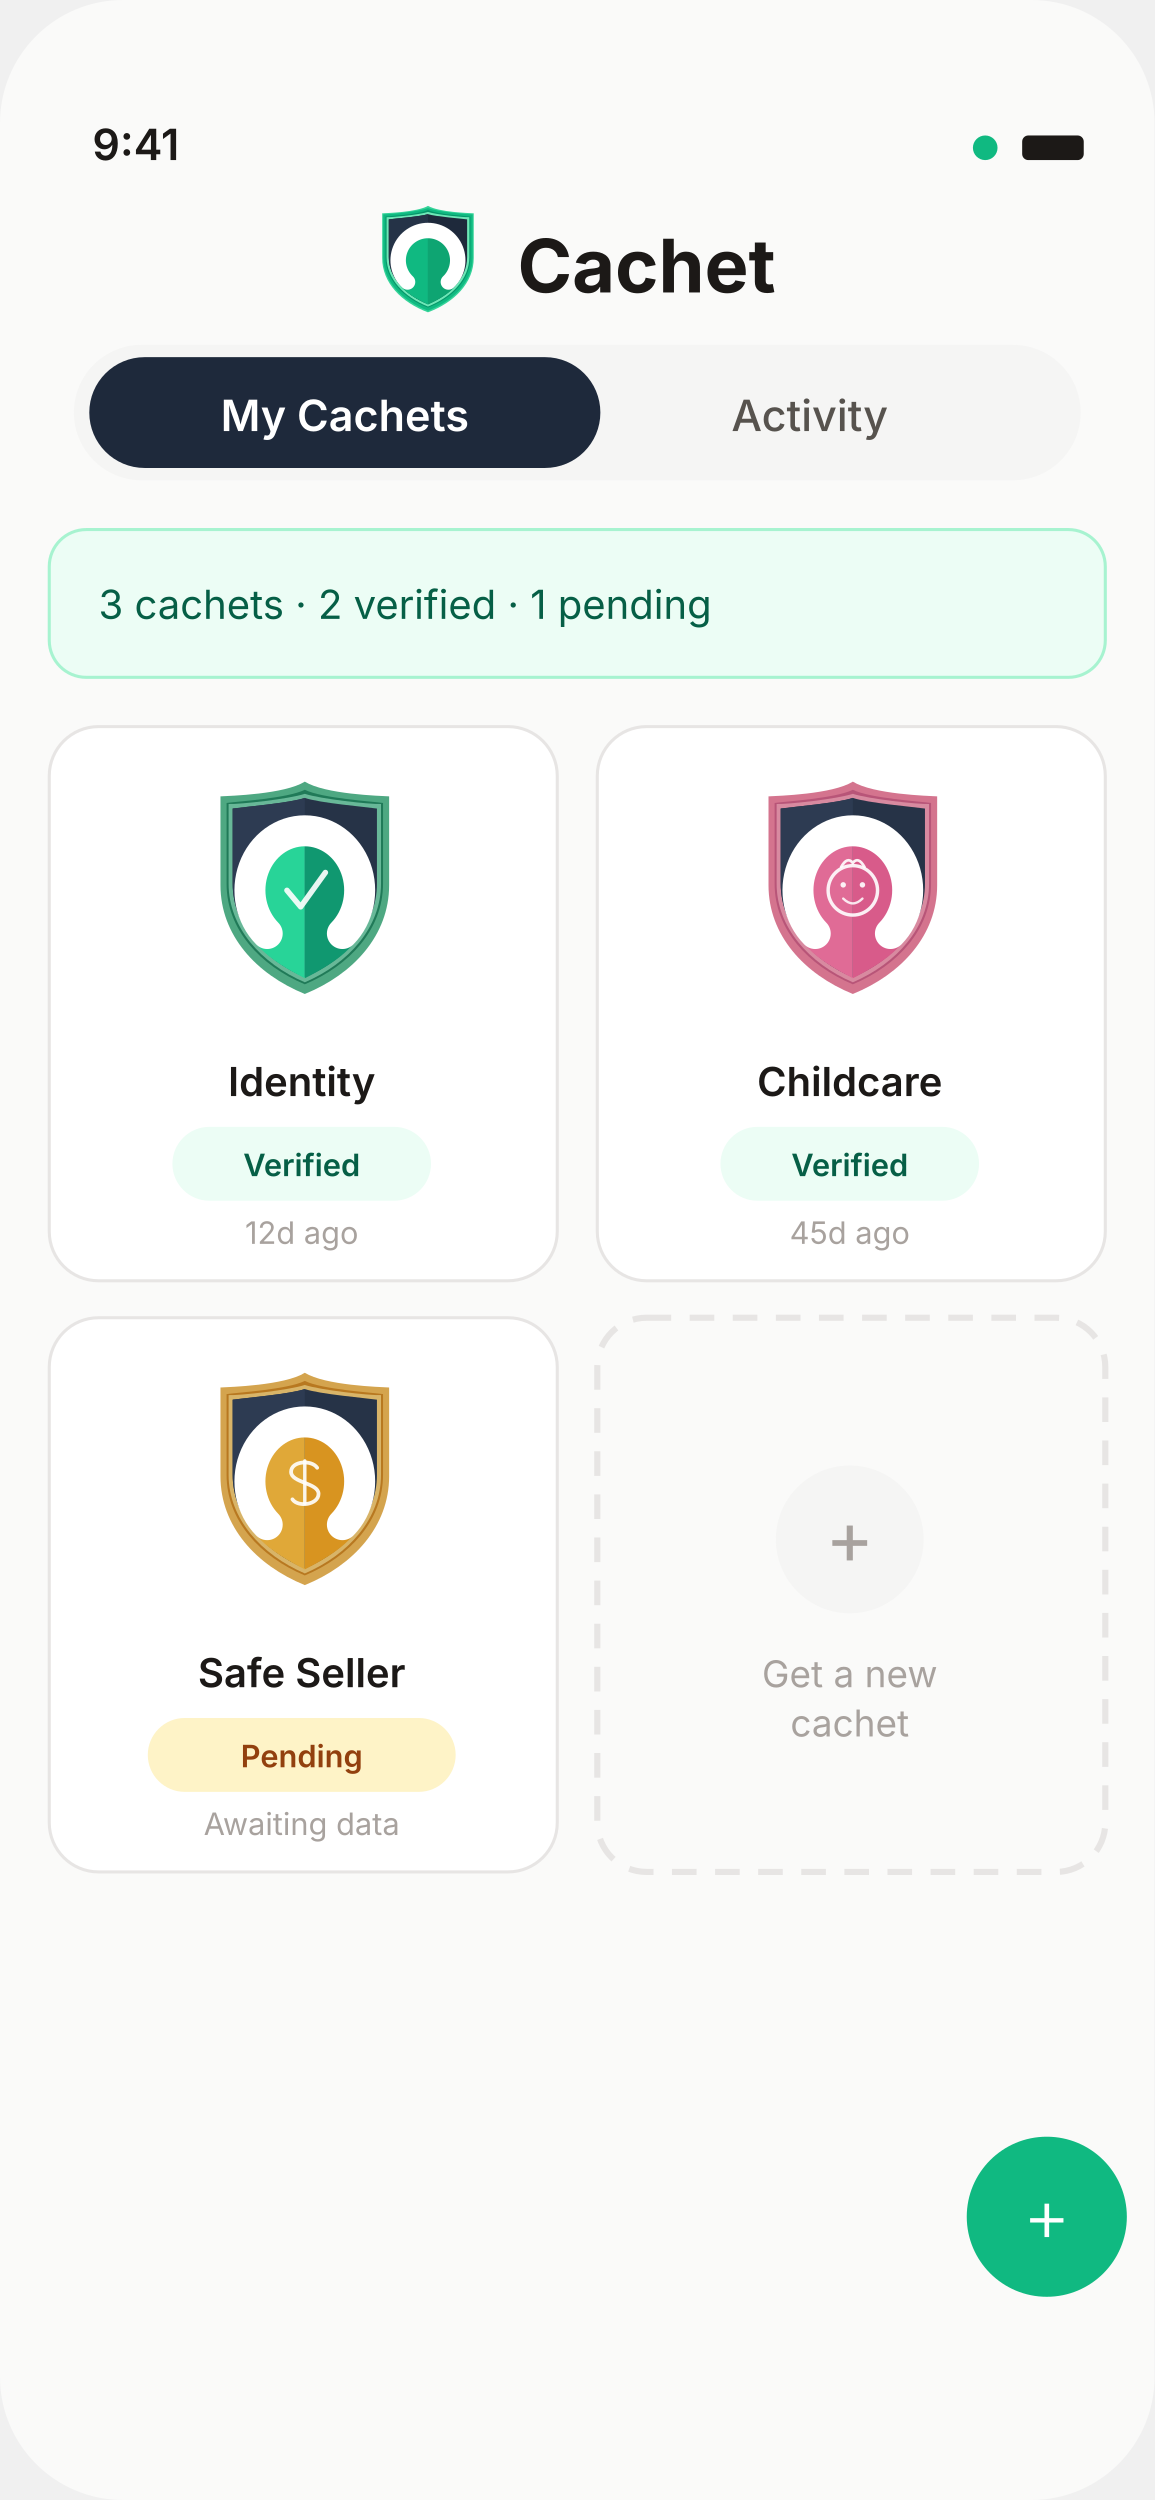
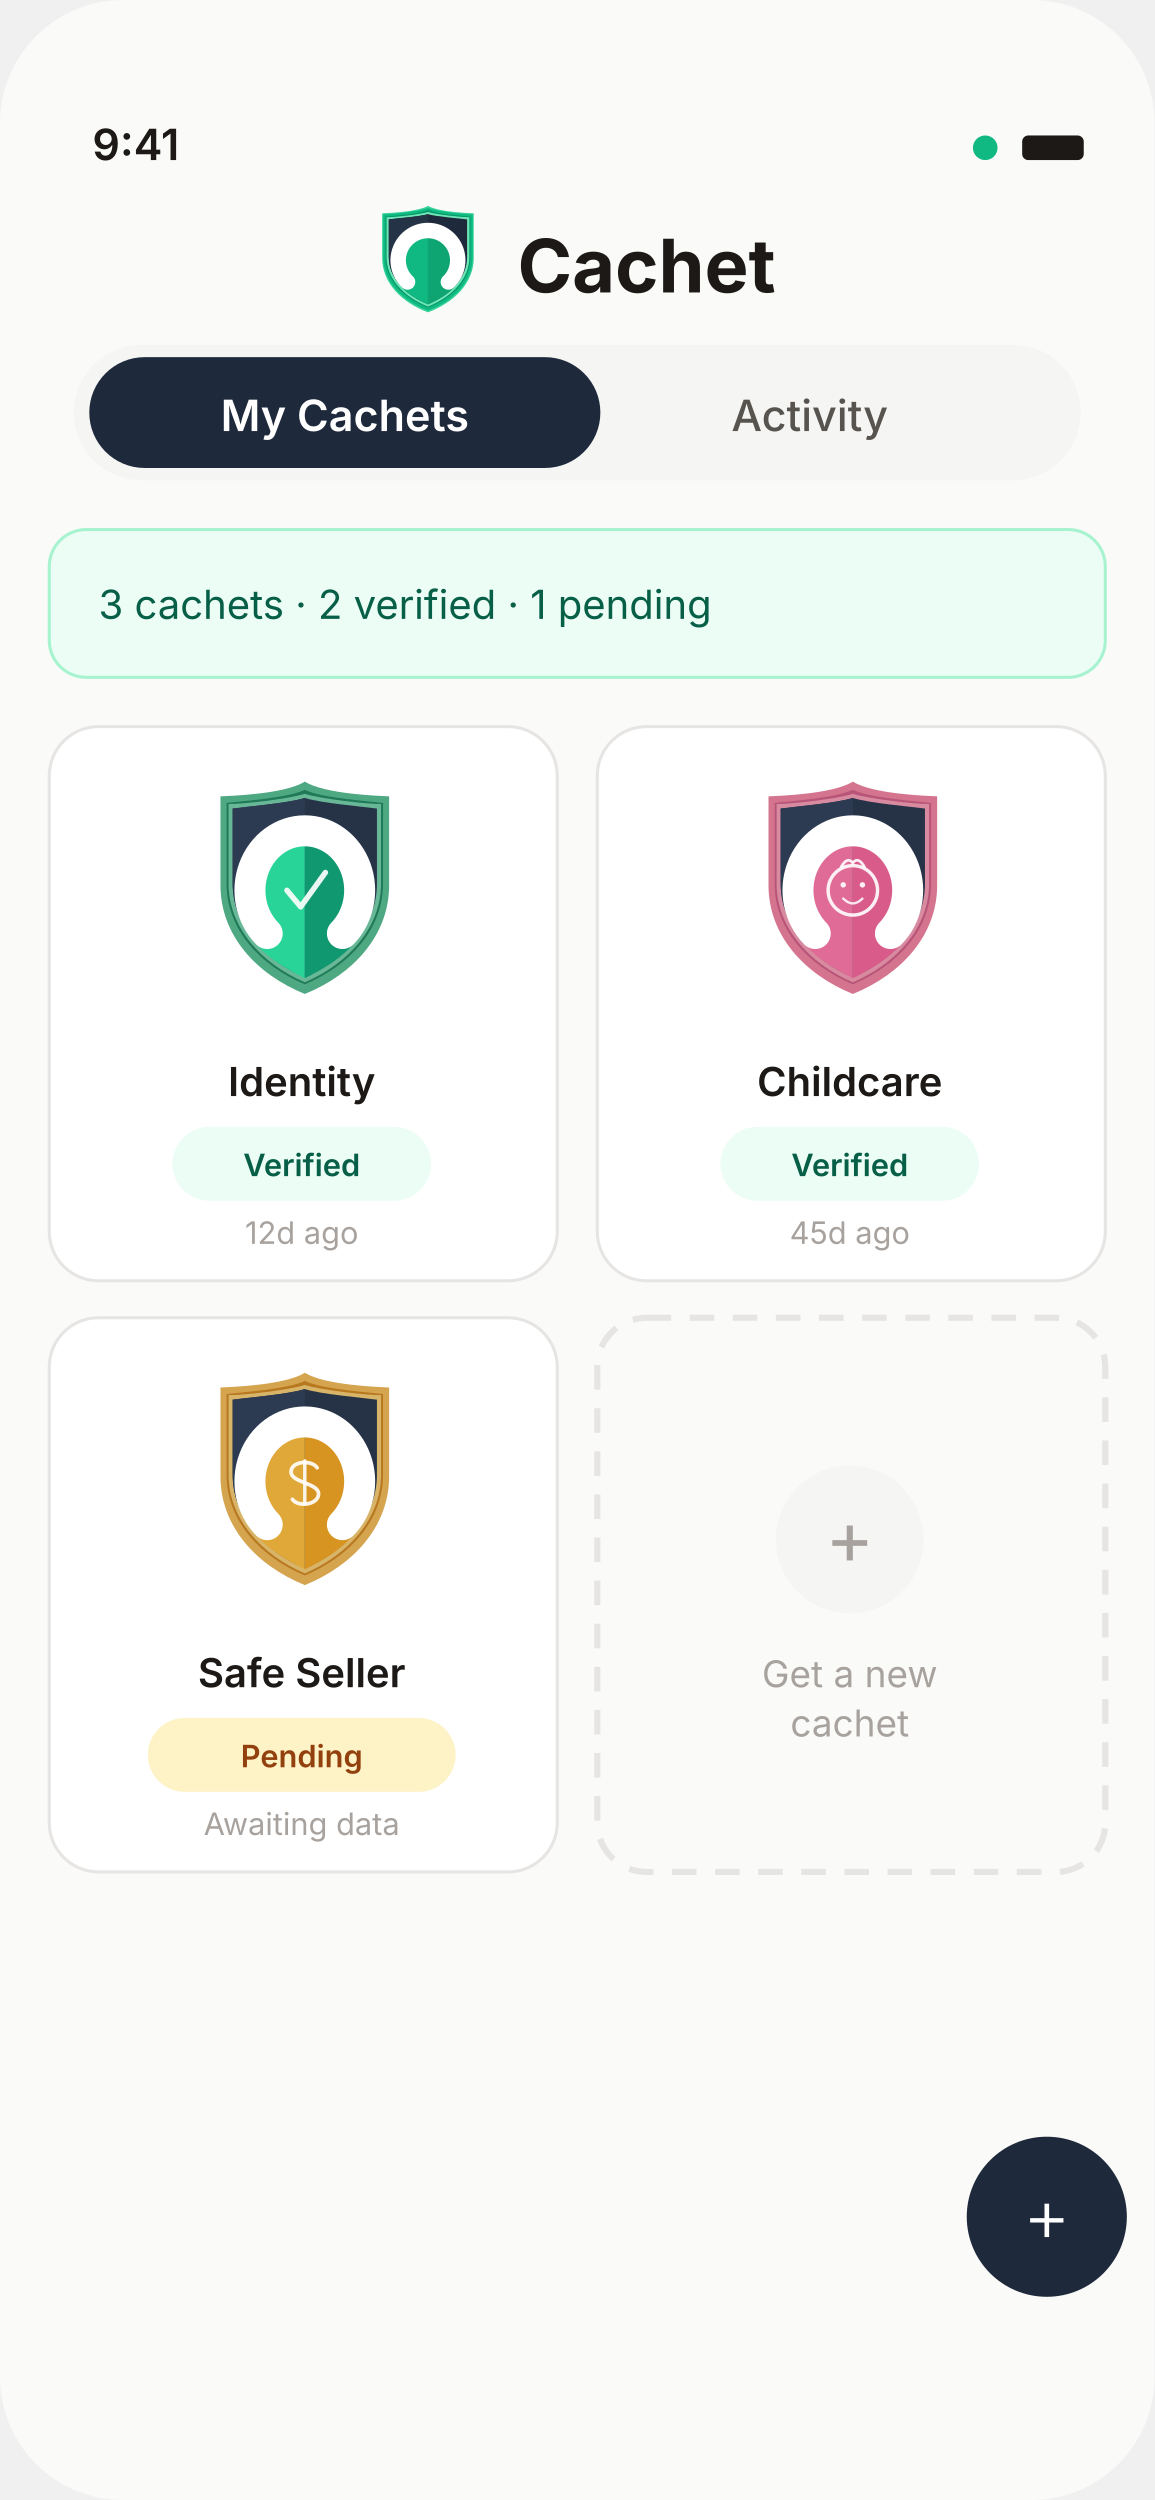
<svg xmlns="http://www.w3.org/2000/svg" viewBox="0 0 375 812" width="375" height="812">
  <defs>
    <symbol id="brand-shield" viewBox="0 0 400 480">
      <path d="M 200 32 C 240 55, 348 58, 366 59 V 221 C 366 311, 296 382, 200 418 C 104 382, 34 311, 34 221 V 59 C 52 58, 160 55, 200 32 Z" fill="#34D399" />
      <path d="M 200 40 C 238 54, 340 63, 362 63 V 219 C 362 307, 294 376, 200 412 C 106 376, 38 307, 38 219 V 63 C 60 63, 162 54, 200 40 Z" fill="#10B981" />
      <path d="M 200 47 C 234 63, 334 68, 354 71 V 218 C 354 301, 288 367, 200 401 C 112 367, 46 301, 46 218 V 71 C 66 68, 166 63, 200 47 Z" fill="#059669" />
      <path d="M 200 54 C 230 64, 328 74, 350 73 V 218 C 350 297, 286 363, 200 397 C 114 363, 50 297, 50 218 V 73 C 72 74, 170 64, 200 54 Z" fill="#6EE7B7" />
      <path d="M 200 62 C 228 71, 322 78, 342 81 V 218 C 342 294, 280 356, 200 388 C 120 356, 58 294, 58 218 V 81 C 78 78, 172 71, 200 62 Z" fill="#1E293B" />
      <path d="M 200 62 C 172 71, 78 78, 58 81 V 218 C 58 294, 120 356, 200 388 Z" fill="#253347" />
      <path d="M 200 131 C 280 131, 330 152, 326 257 C 324 320, 268 358, 200 390 Z" fill="#0EA572" />
      <path d="M 200 131 C 120 131, 70 152, 74 257 C 76 320, 132 358, 200 390 Z" fill="#10B981" />
      <path d="M 274 308 A 108 108 0 1 0 126 308" fill="none" stroke="white" stroke-width="56" stroke-linecap="round" />
    </symbol>
    <symbol id="identity-shield" viewBox="0 0 400 520">
      <path d="M 200 35 C 240 60, 348 63, 366 64 V 239 C 366 337, 296 414, 200 453 C 104 414, 34 337, 34 239 V 64 C 52 63, 160 60, 200 35 Z" fill="#4EA882" />
      <path d="M 200 51 C 234 68, 334 74, 354 77 V 236 C 354 326, 288 397, 200 434 C 112 397, 46 326, 46 236 V 77 C 66 74, 166 68, 200 51 Z" fill="#207A58" />
      <path d="M 200 59 C 230 69, 328 80, 350 79 V 236 C 350 322, 286 393, 200 430 C 114 393, 50 322, 50 236 V 79 C 72 80, 170 69, 200 59 Z" fill="#68B898" />
      <path d="M 200 67 C 228 77, 322 85, 342 88 V 236 C 342 318, 280 386, 200 420 C 120 386, 58 318, 58 236 V 88 C 78 85, 172 77, 200 67 Z" fill="#263347" />
      <path d="M 200 67 C 172 77, 78 85, 58 88 V 236 C 58 318, 120 386, 200 420 Z" fill="#2D3B52" />
      <path d="M 200 142 C 280 142, 330 165, 326 278 C 324 347, 268 388, 200 422 Z" fill="#109870" />
      <path d="M 200 142 C 120 142, 70 165, 74 278 C 76 347, 132 388, 200 422 Z" fill="#28D498" />
      <path d="M 274 334 A 108 117 0 1 0 126 334" fill="none" stroke="#fff" stroke-width="61" stroke-linecap="round" />
      <g transform="matrix(1.3514, 0, 0, 1.3514, -70.28, -51.0)">
        <path d="M 174,222 L 194,246 L 230,196" fill="none" stroke="#fff" stroke-width="8" stroke-linecap="round" stroke-linejoin="round" opacity="0.9" />
      </g>
    </symbol>
    <symbol id="childcare-shield" viewBox="0 0 400 520">
      <path d="M 200 35 C 240 60, 348 63, 366 64 V 239 C 366 337, 296 414, 200 453 C 104 414, 34 337, 34 239 V 64 C 52 63, 160 60, 200 35 Z" fill="#D4748E" />
      <path d="M 200 51 C 234 68, 334 74, 354 77 V 236 C 354 326, 288 397, 200 434 C 112 397, 46 326, 46 236 V 77 C 66 74, 166 68, 200 51 Z" fill="#B85578" />
      <path d="M 200 59 C 230 69, 328 80, 350 79 V 236 C 350 322, 286 393, 200 430 C 114 393, 50 322, 50 236 V 79 C 72 80, 170 69, 200 59 Z" fill="#D88AA0" />
      <path d="M 200 67 C 228 77, 322 85, 342 88 V 236 C 342 318, 280 386, 200 420 C 120 386, 58 318, 58 236 V 88 C 78 85, 172 77, 200 67 Z" fill="#263347" />
      <path d="M 200 67 C 172 77, 78 85, 58 88 V 236 C 58 318, 120 386, 200 420 Z" fill="#2D3B52" />
      <path d="M 200 142 C 280 142, 330 165, 326 278 C 324 347, 268 388, 200 422 Z" fill="#D85B8A" />
      <path d="M 200 142 C 120 142, 70 165, 74 278 C 76 347, 132 388, 200 422 Z" fill="#E06B96" />
      <path d="M 274 334 A 108 117 0 1 0 126 334" fill="none" stroke="#fff" stroke-width="61" stroke-linecap="round" />
      <g transform="matrix(1.3514, 0, 0, 1.3514, -70.28, -51.0)">
        <circle cx="200" cy="222" r="36" fill="none" stroke="#fff" stroke-width="5" opacity="0.9" />
        <circle cx="186" cy="214" r="4" fill="#fff" opacity="0.9" />
        <circle cx="214" cy="214" r="4" fill="#fff" opacity="0.9" />
        <path d="M 186,234 Q 200,248 214,234" fill="none" stroke="#fff" stroke-width="3.5" stroke-linecap="round" opacity="0.85" />
        <path d="M 183,188 Q 192,172 200,182 Q 208,172 217,188" fill="none" stroke="#fff" stroke-width="4" stroke-linecap="round" opacity="0.9" />
      </g>
    </symbol>
    <symbol id="seller-shield" viewBox="0 0 400 520">
      <path d="M 200 35 C 240 60, 348 63, 366 64 V 239 C 366 337, 296 414, 200 453 C 104 414, 34 337, 34 239 V 64 C 52 63, 160 60, 200 35 Z" fill="#D4A44E" />
      <path d="M 200 51 C 234 68, 334 74, 354 77 V 236 C 354 326, 288 397, 200 434 C 112 397, 46 326, 46 236 V 77 C 66 74, 166 68, 200 51 Z" fill="#B87820" />
      <path d="M 200 59 C 230 69, 328 80, 350 79 V 236 C 350 322, 286 393, 200 430 C 114 393, 50 322, 50 236 V 79 C 72 80, 170 69, 200 59 Z" fill="#D8B468" />
      <path d="M 200 67 C 228 77, 322 85, 342 88 V 236 C 342 318, 280 386, 200 420 C 120 386, 58 318, 58 236 V 88 C 78 85, 172 77, 200 67 Z" fill="#263347" />
      <path d="M 200 67 C 172 77, 78 85, 58 88 V 236 C 58 318, 120 386, 200 420 Z" fill="#2D3B52" />
      <path d="M 200 142 C 280 142, 330 165, 326 278 C 324 347, 268 388, 200 422 Z" fill="#D89420" />
      <path d="M 200 142 C 120 142, 70 165, 74 278 C 76 347, 132 388, 200 422 Z" fill="#E0A838" />
      <path d="M 274 334 A 108 117 0 1 0 126 334" fill="none" stroke="#fff" stroke-width="61" stroke-linecap="round" />
      <g transform="matrix(1.3514, 0, 0, 1.3514, -70.28, -51.0)">
        <line x1="200" y1="192" x2="200" y2="254" stroke="#fff" stroke-width="5" stroke-linecap="round" opacity="0.9" />
        <path d="M 218,202 C 210,190 180,192 180,208 C 180,224 220,224 220,240 C 220,256 190,260 182,248" fill="none" stroke="#fff" stroke-width="5.5" stroke-linecap="round" opacity="0.9" />
      </g>
    </symbol>
  </defs>
  <rect width="375" height="812" rx="40" fill="#FAFAF9" />
  <text x="30" y="52" font-family="Inter, sans-serif" font-size="14" font-weight="600" fill="#1C1917">9:41</text>
  <circle cx="320" cy="48" r="4" fill="#10B981" />
  <rect x="332" y="44" width="20" height="8" rx="2" fill="#1C1917" />
  <use href="#brand-shield" x="121" y="64" width="36" height="43" />
  <text x="210" y="95" text-anchor="middle" font-family="Inter, sans-serif" font-size="24" font-weight="700" fill="#1C1917">Cachet</text>
  <rect x="24" y="112" width="327" height="44" rx="22" fill="#F5F5F4" />
  <rect x="29" y="116" width="166" height="36" rx="18" fill="#1E293B" />
  <text x="112" y="140" text-anchor="middle" font-family="Inter, sans-serif" font-size="14" font-weight="600" fill="#FFFFFF">My Cachets</text>
  <text x="263" y="140" text-anchor="middle" font-family="Inter, sans-serif" font-size="14" font-weight="500" fill="#57534E">Activity</text>
  <rect x="16" y="172" width="343" height="48" rx="12" fill="#ECFDF5" stroke="#A7F3D0" stroke-width="1" />
  <text x="32" y="201" font-family="Inter, sans-serif" font-size="13" fill="#065F46">3 cachets  ·  2 verified  ·  1 pending</text>
  <rect x="16" y="236" width="165" height="180" rx="16" fill="#FFFFFF" stroke="#E7E5E4" stroke-width="1" />
  <use href="#identity-shield" x="66" y="248" width="66" height="86" />
  <text x="98" y="356" text-anchor="middle" font-family="Inter, sans-serif" font-size="13" font-weight="600" fill="#1C1917">Identity</text>
  <rect x="56" y="366" width="84" height="24" rx="12" fill="#ECFDF5" />
  <text x="98" y="382" text-anchor="middle" font-family="Inter, sans-serif" font-size="10" font-weight="600" fill="#065F46">Verified</text>
  <text x="98" y="404" text-anchor="middle" font-family="Inter, sans-serif" font-size="10" fill="#A8A29E">12d ago</text>
  <rect x="194" y="236" width="165" height="180" rx="16" fill="#FFFFFF" stroke="#E7E5E4" stroke-width="1" />
  <use href="#childcare-shield" x="244" y="248" width="66" height="86" />
  <text x="276" y="356" text-anchor="middle" font-family="Inter, sans-serif" font-size="13" font-weight="600" fill="#1C1917">Childcare</text>
  <rect x="234" y="366" width="84" height="24" rx="12" fill="#ECFDF5" />
  <text x="276" y="382" text-anchor="middle" font-family="Inter, sans-serif" font-size="10" font-weight="600" fill="#065F46">Verified</text>
  <text x="276" y="404" text-anchor="middle" font-family="Inter, sans-serif" font-size="10" fill="#A8A29E">45d ago</text>
  <rect x="16" y="428" width="165" height="180" rx="16" fill="#FFFFFF" stroke="#E7E5E4" stroke-width="1" />
  <use href="#seller-shield" x="66" y="440" width="66" height="86" />
  <text x="98" y="548" text-anchor="middle" font-family="Inter, sans-serif" font-size="13" font-weight="600" fill="#1C1917">Safe Seller</text>
  <rect x="48" y="558" width="100" height="24" rx="12" fill="#FEF3C7" />
  <text x="98" y="574" text-anchor="middle" font-family="Inter, sans-serif" font-size="10" font-weight="600" fill="#92400E">Pending</text>
  <text x="98" y="596" text-anchor="middle" font-family="Inter, sans-serif" font-size="10" fill="#A8A29E">Awaiting data</text>
  <rect x="194" y="428" width="165" height="180" rx="16" fill="none" stroke="#E7E5E4" stroke-width="2" stroke-dasharray="8 6" />
  <circle cx="276" cy="500" r="24" fill="#F5F5F4" />
  <text x="276" y="508" text-anchor="middle" font-family="Inter, sans-serif" font-size="24" fill="#A8A29E">+</text>
  <text x="276" y="548" text-anchor="middle" font-family="Inter, sans-serif" font-size="12" fill="#A8A29E">Get a new</text>
  <text x="276" y="564" text-anchor="middle" font-family="Inter, sans-serif" font-size="12" fill="#A8A29E">cachet</text>
-   <circle cx="340" cy="720" r="26" fill="#10B981" />
+   <circle cx="340" cy="720" r="26" fill="#1E293B" />
  <text x="340" y="728" text-anchor="middle" font-family="Inter, sans-serif" font-size="24" font-weight="300" fill="#FFFFFF">+</text>
</svg>
